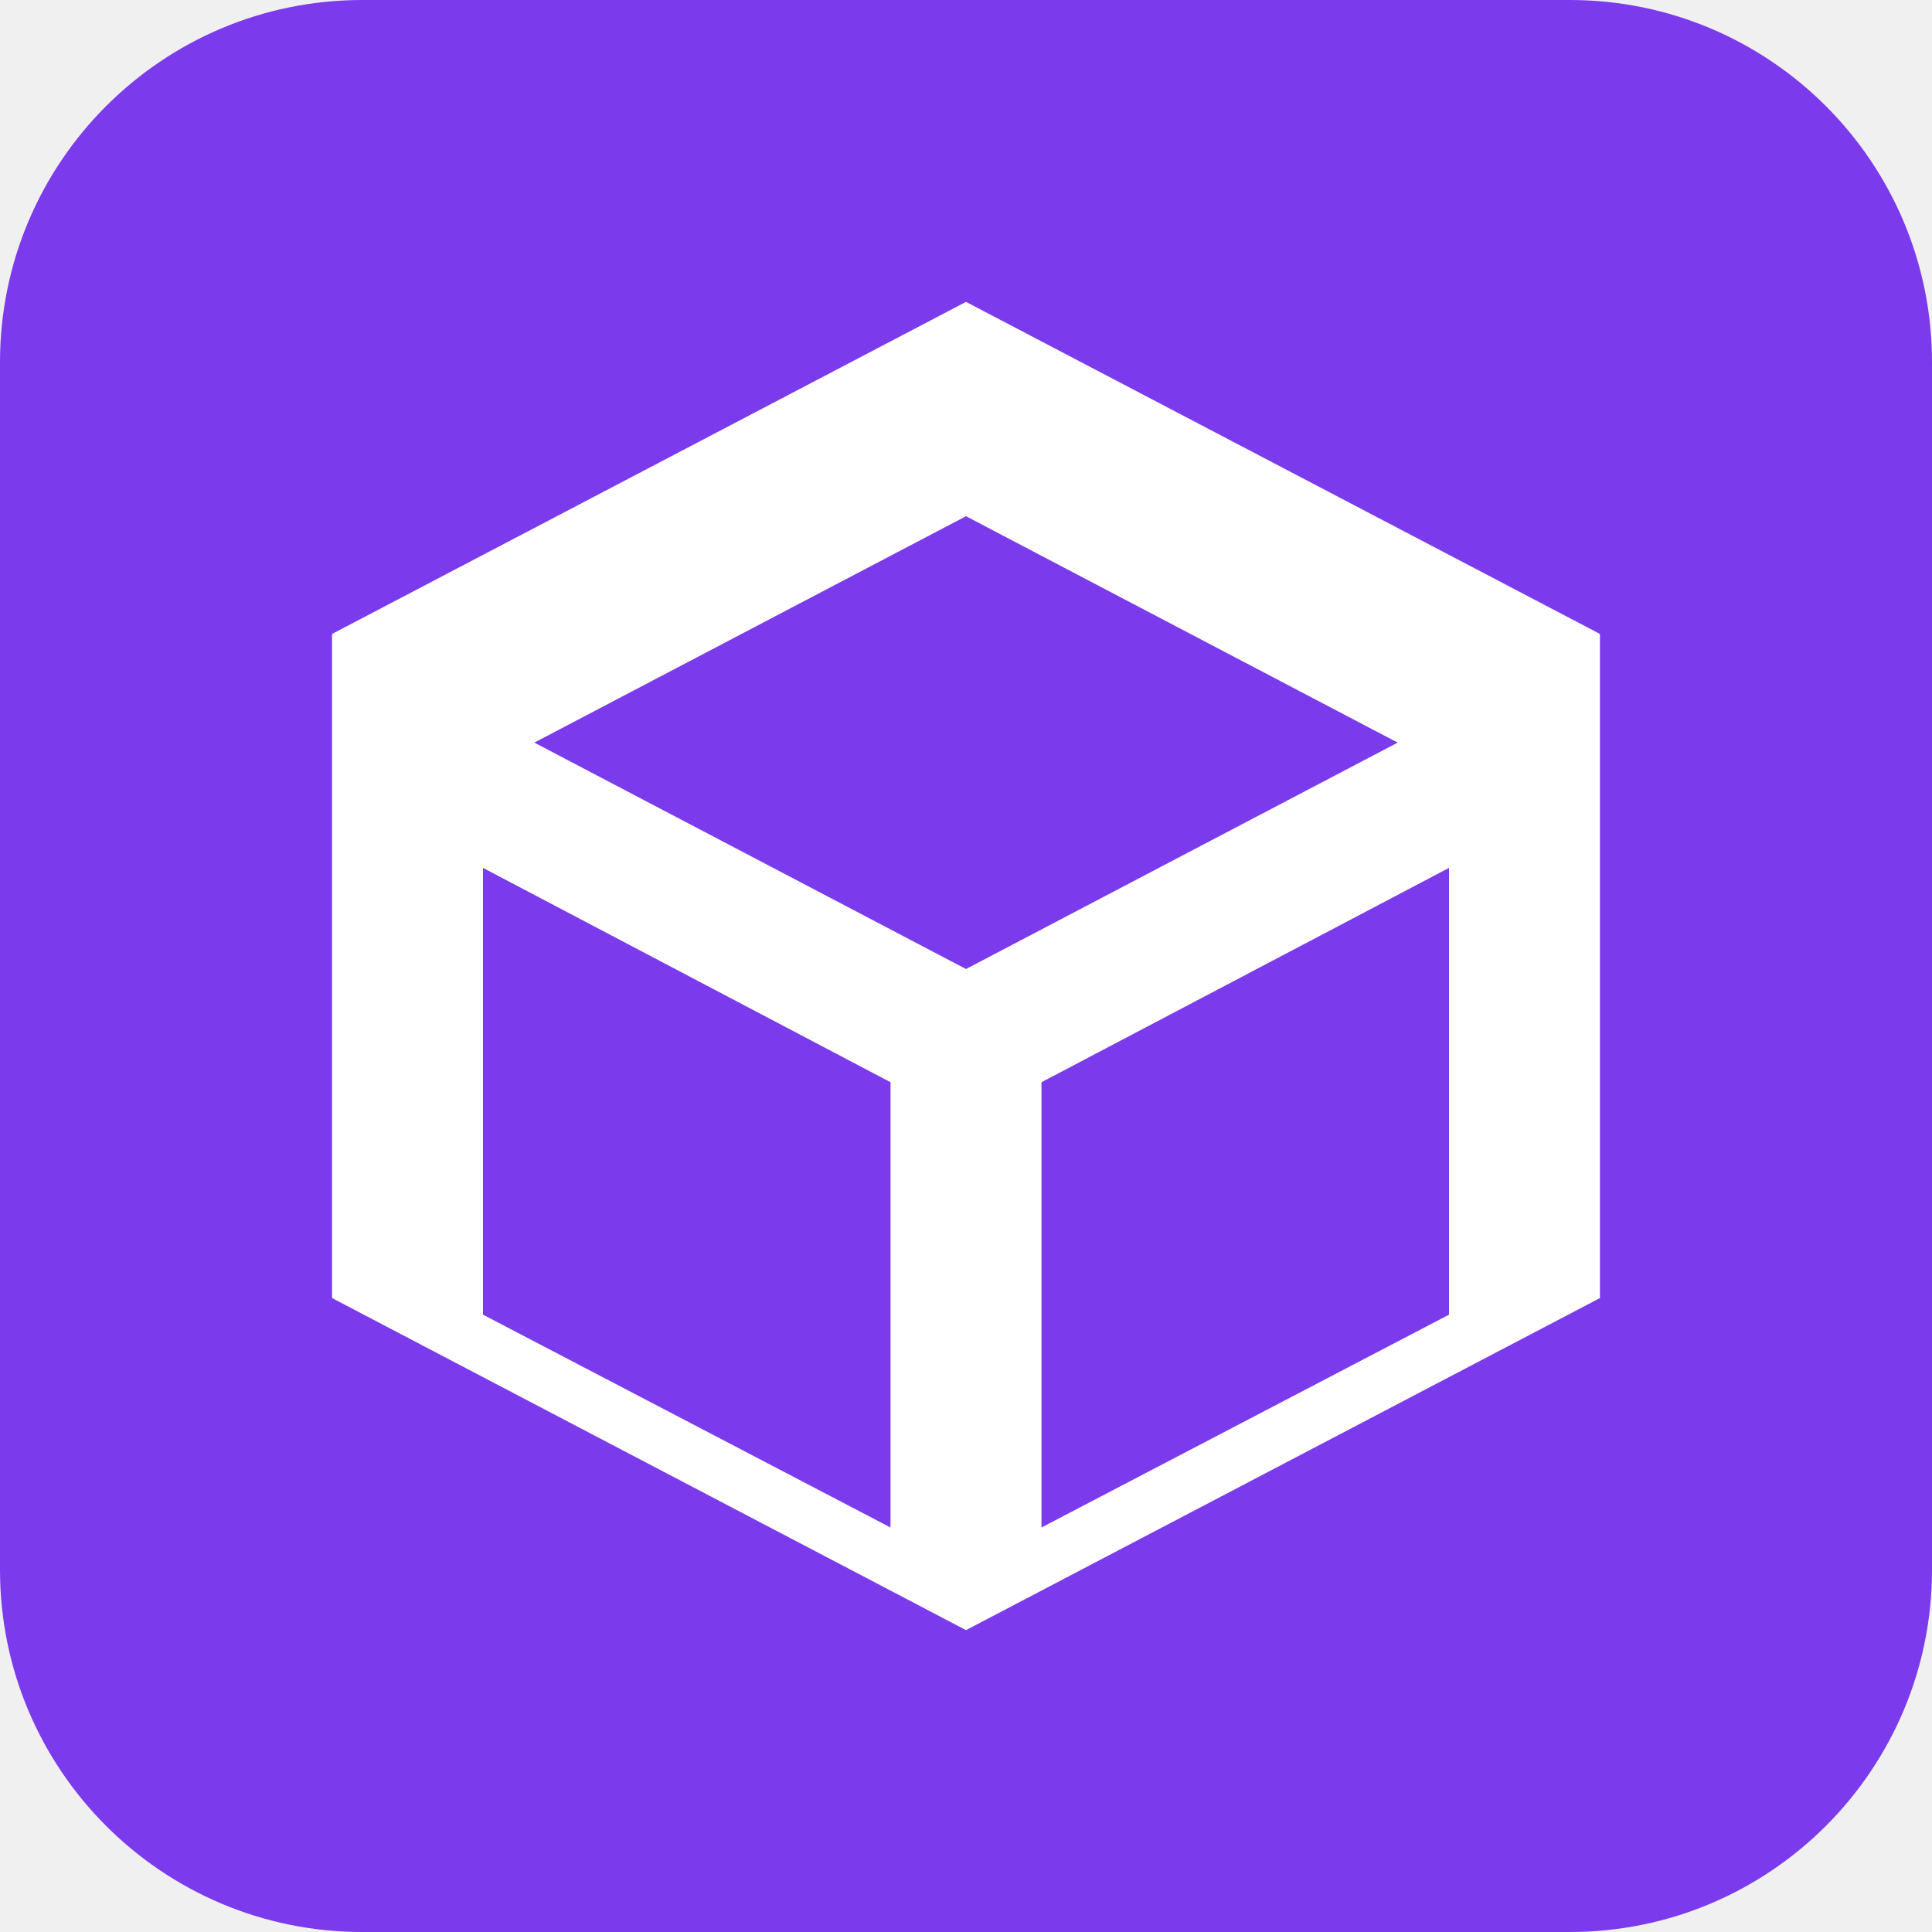
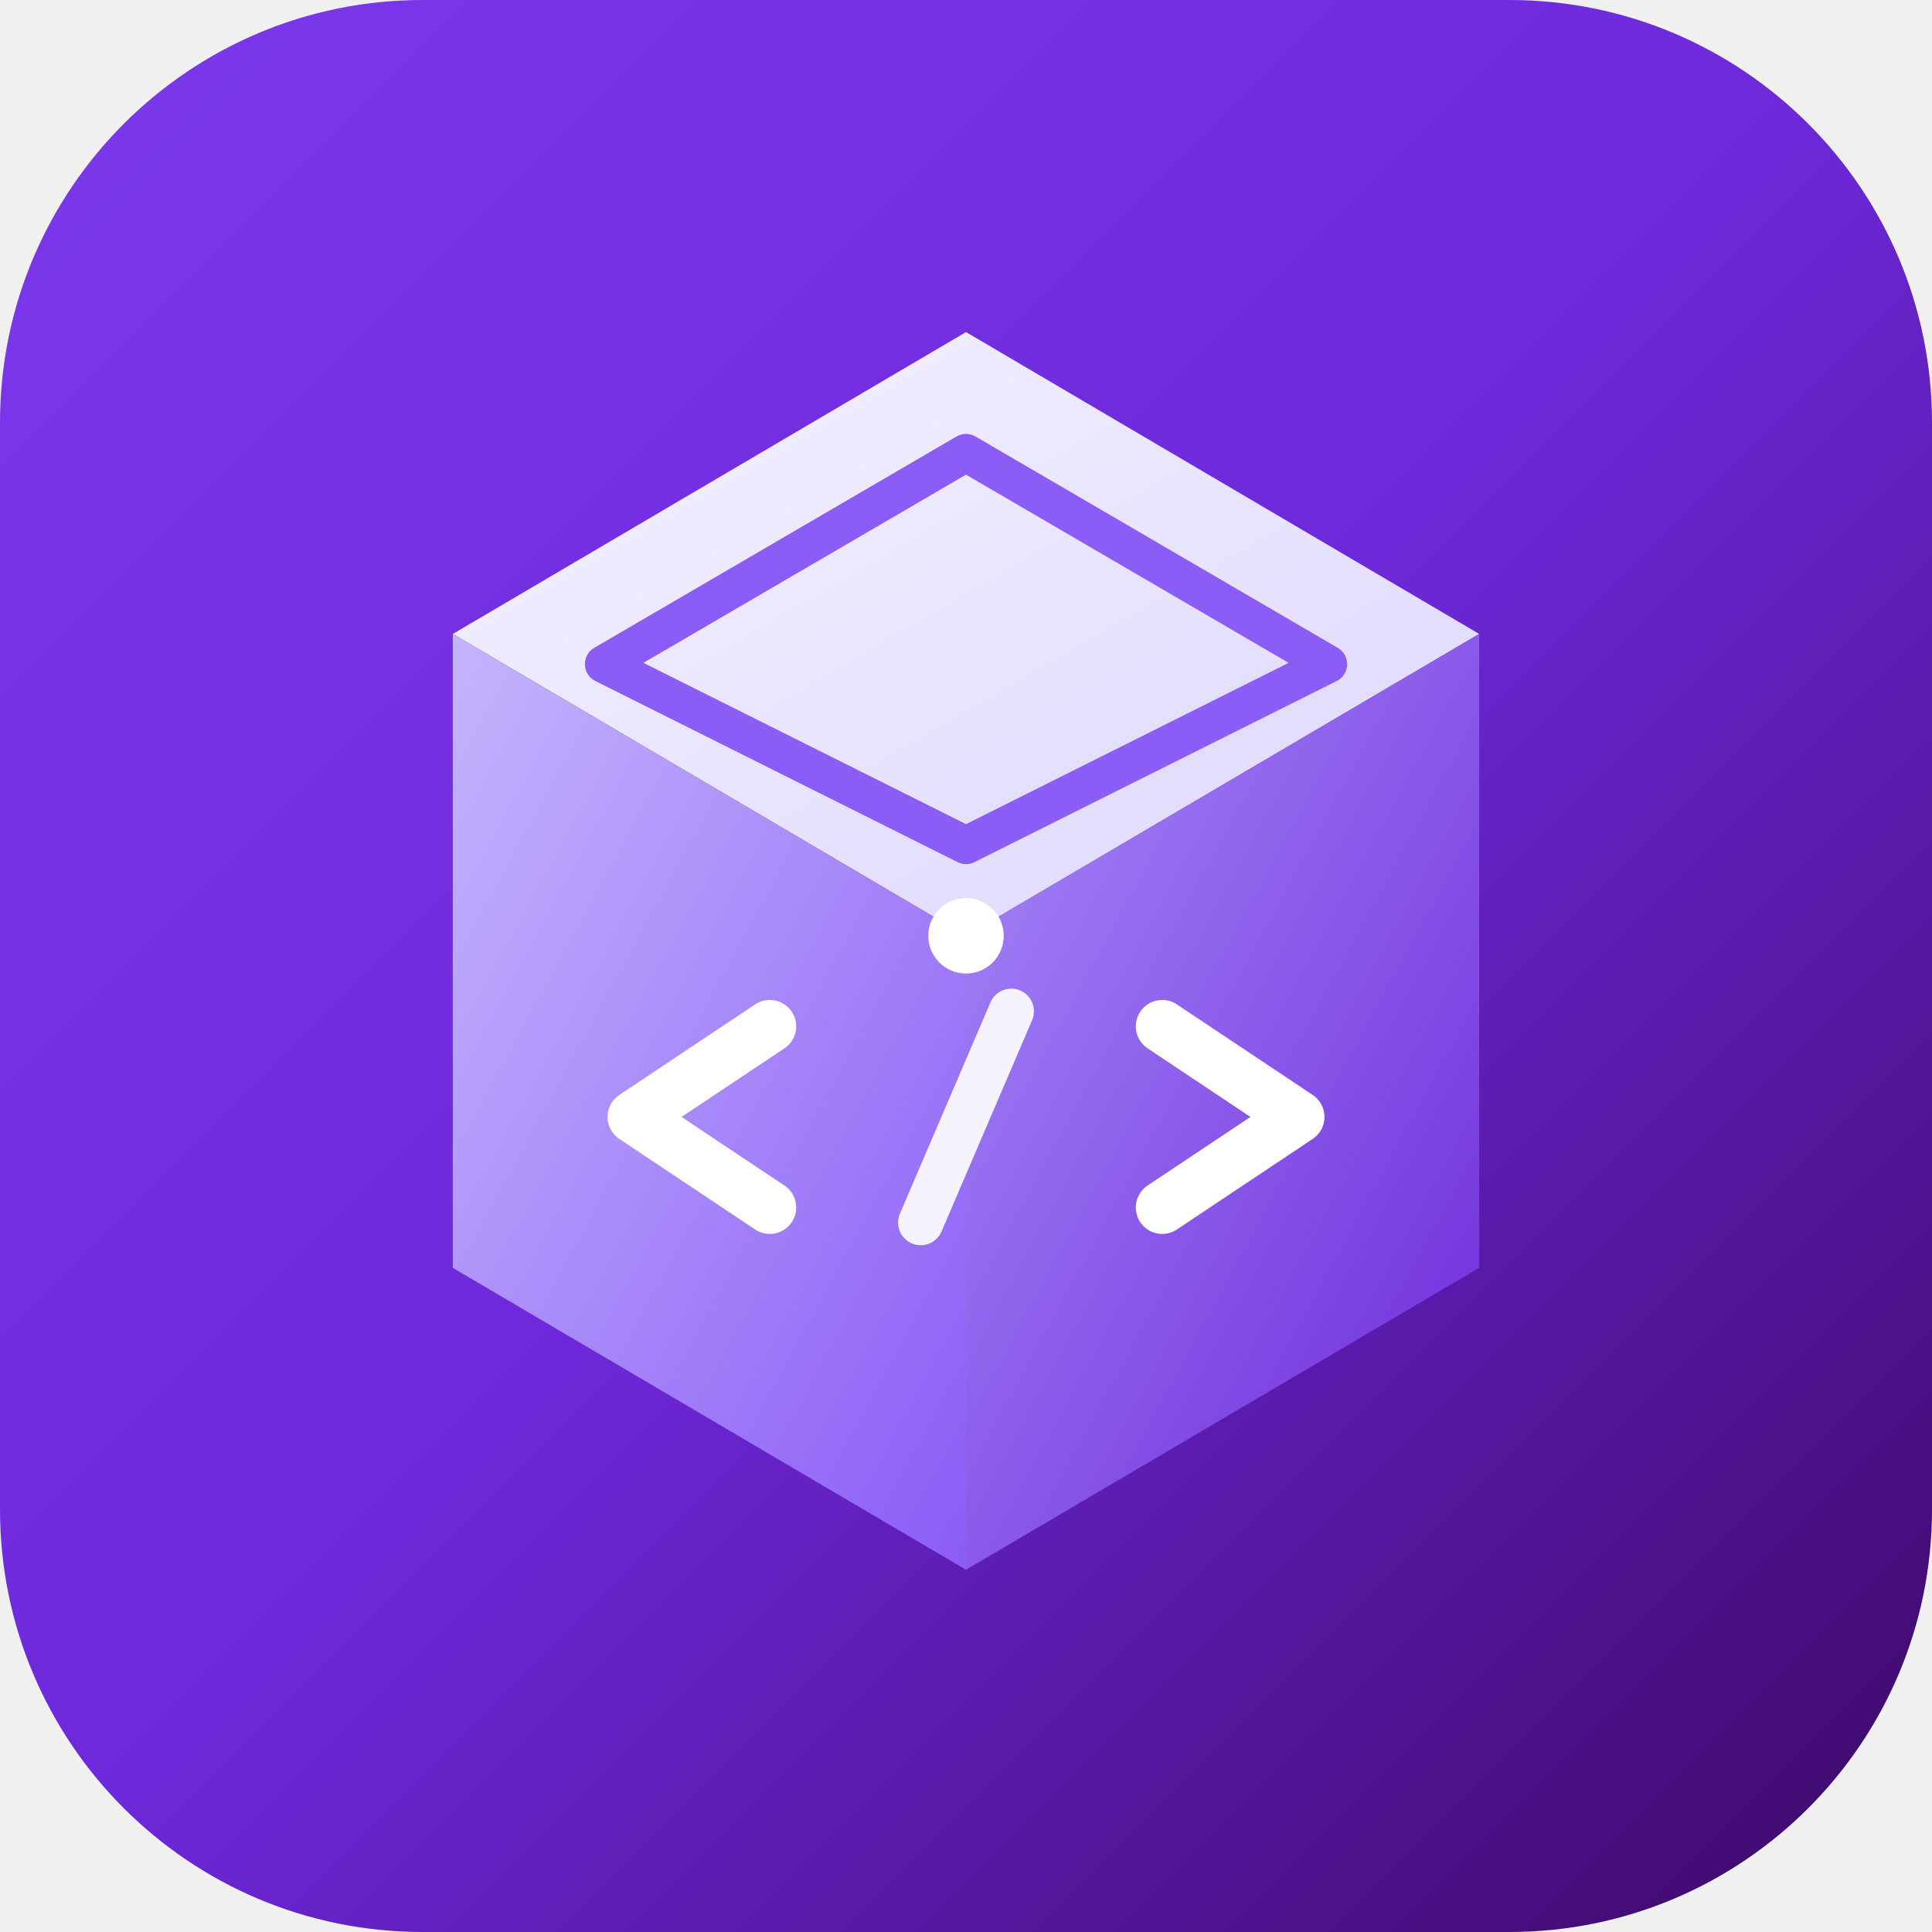
- <svg xmlns="http://www.w3.org/2000/svg" viewBox="0 0 128 128">
-   <rect width="128" height="128" rx="24" fill="#7C3AED" />
-   <path fill="#FFFFFF" d="M64 20L22 42v44l42 22 42-22V42L64 20zm0 14.2l28.6 15L64 64.2 35.4 49.2 64 34.2zm-32 23.3l27 14.2v29.5l-27-14.1V57.5zm37 43.7V71.7l27-14.2v29.6l-27 14.1z" />
+ <svg xmlns="http://www.w3.org/2000/svg" viewBox="0 0 128 128" width="128" height="128">
+   <defs>
+     <linearGradient id="proj_bg" x1="0%" y1="0%" x2="100%" y2="100%">
+       <stop offset="0%" stop-color="#7C3AED" />
+       <stop offset="50%" stop-color="#6D28D9" />
+       <stop offset="100%" stop-color="#3B0764" />
+     </linearGradient>
+     <linearGradient id="facet_top" x1="0%" y1="0%" x2="100%" y2="100%">
+       <stop offset="0%" stop-color="#F5F3FF" />
+       <stop offset="100%" stop-color="#DDD6FE" />
+     </linearGradient>
+     <linearGradient id="facet_left" x1="0%" y1="0%" x2="100%" y2="100%">
+       <stop offset="0%" stop-color="#C4B5FD" />
+       <stop offset="100%" stop-color="#8B5CF6" />
+     </linearGradient>
+     <linearGradient id="facet_right" x1="0%" y1="0%" x2="100%" y2="100%">
+       <stop offset="0%" stop-color="#A78BFA" />
+       <stop offset="100%" stop-color="#6D28D9" />
+     </linearGradient>
+   </defs>
+   <rect width="128" height="128" rx="28" fill="url(#proj_bg)" />
+   <polygon points="64,22 98,42 64,62 30,42" fill="url(#facet_top)" />
+   <polygon points="30,42 64,62 64,104 30,84" fill="url(#facet_left)" />
+   <polygon points="64,62 98,42 98,84 64,104" fill="url(#facet_right)" />
+   <polygon points="64,30 88,44 64,56 40,44" fill="none" stroke="#8B5CF6" stroke-width="2.5" stroke-linejoin="round" />
+   <path d="M51 68 L42 74 L51 80" fill="none" stroke="#FFFFFF" stroke-width="3.5" stroke-linecap="round" stroke-linejoin="round" />
+   <path d="M77 68 L86 74 L77 80" fill="none" stroke="#FFFFFF" stroke-width="3.5" stroke-linecap="round" stroke-linejoin="round" />
+   <line x1="67" y1="67" x2="61" y2="81" stroke="#F5F3FF" stroke-width="3" stroke-linecap="round" />
+   <circle cx="64" cy="62" r="2.5" fill="#FFFFFF" />
</svg>
